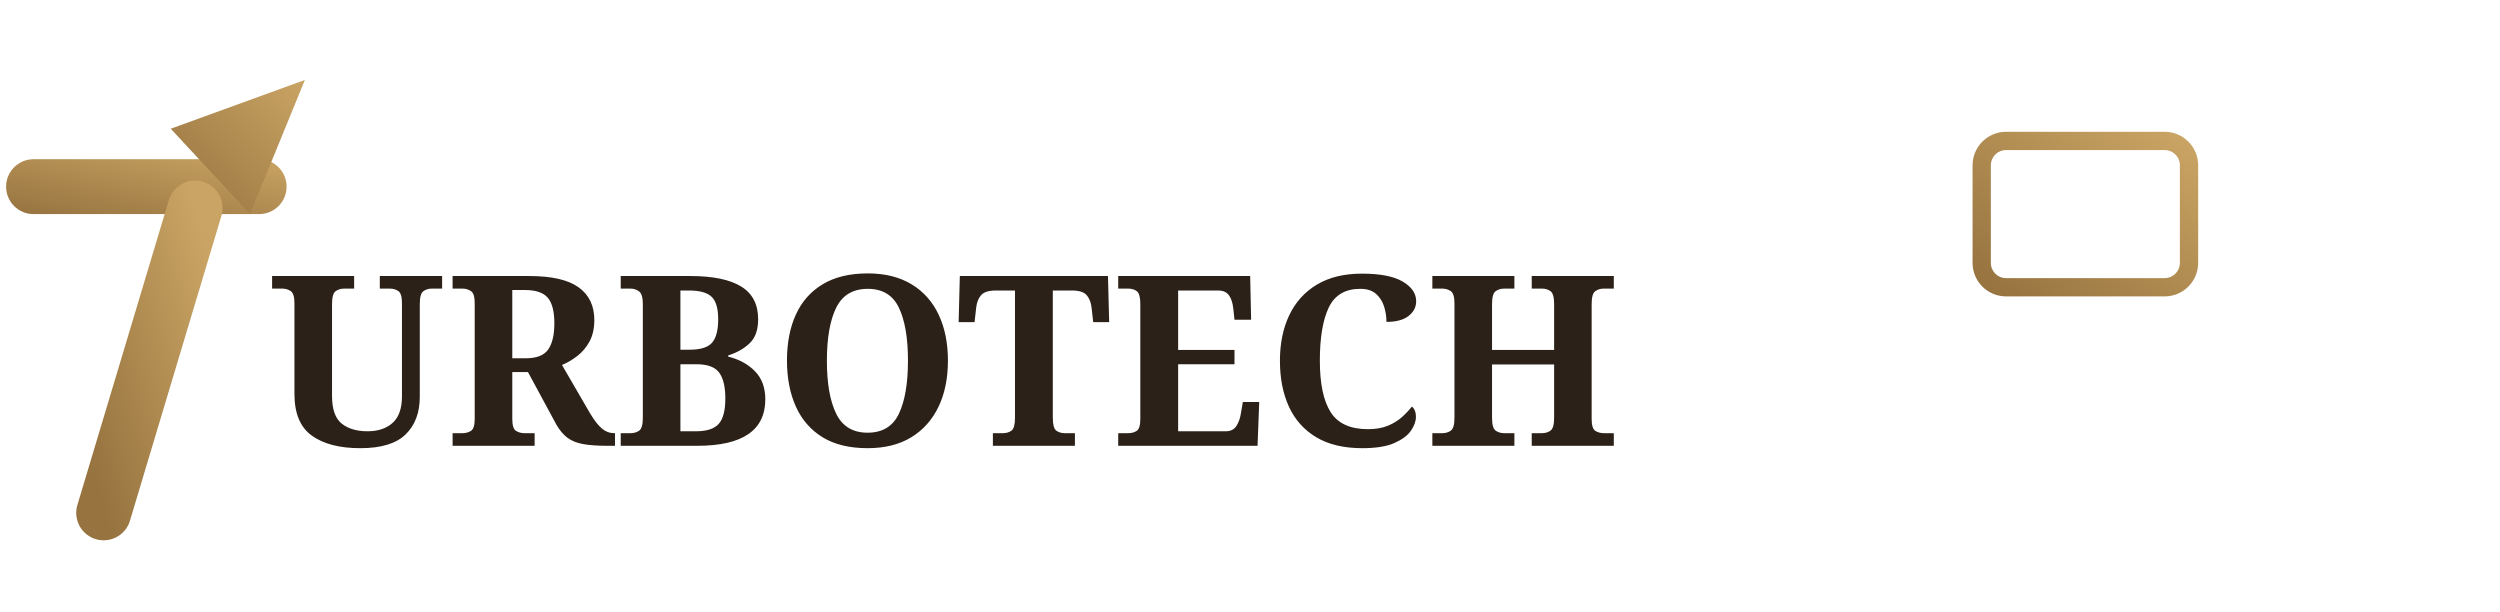
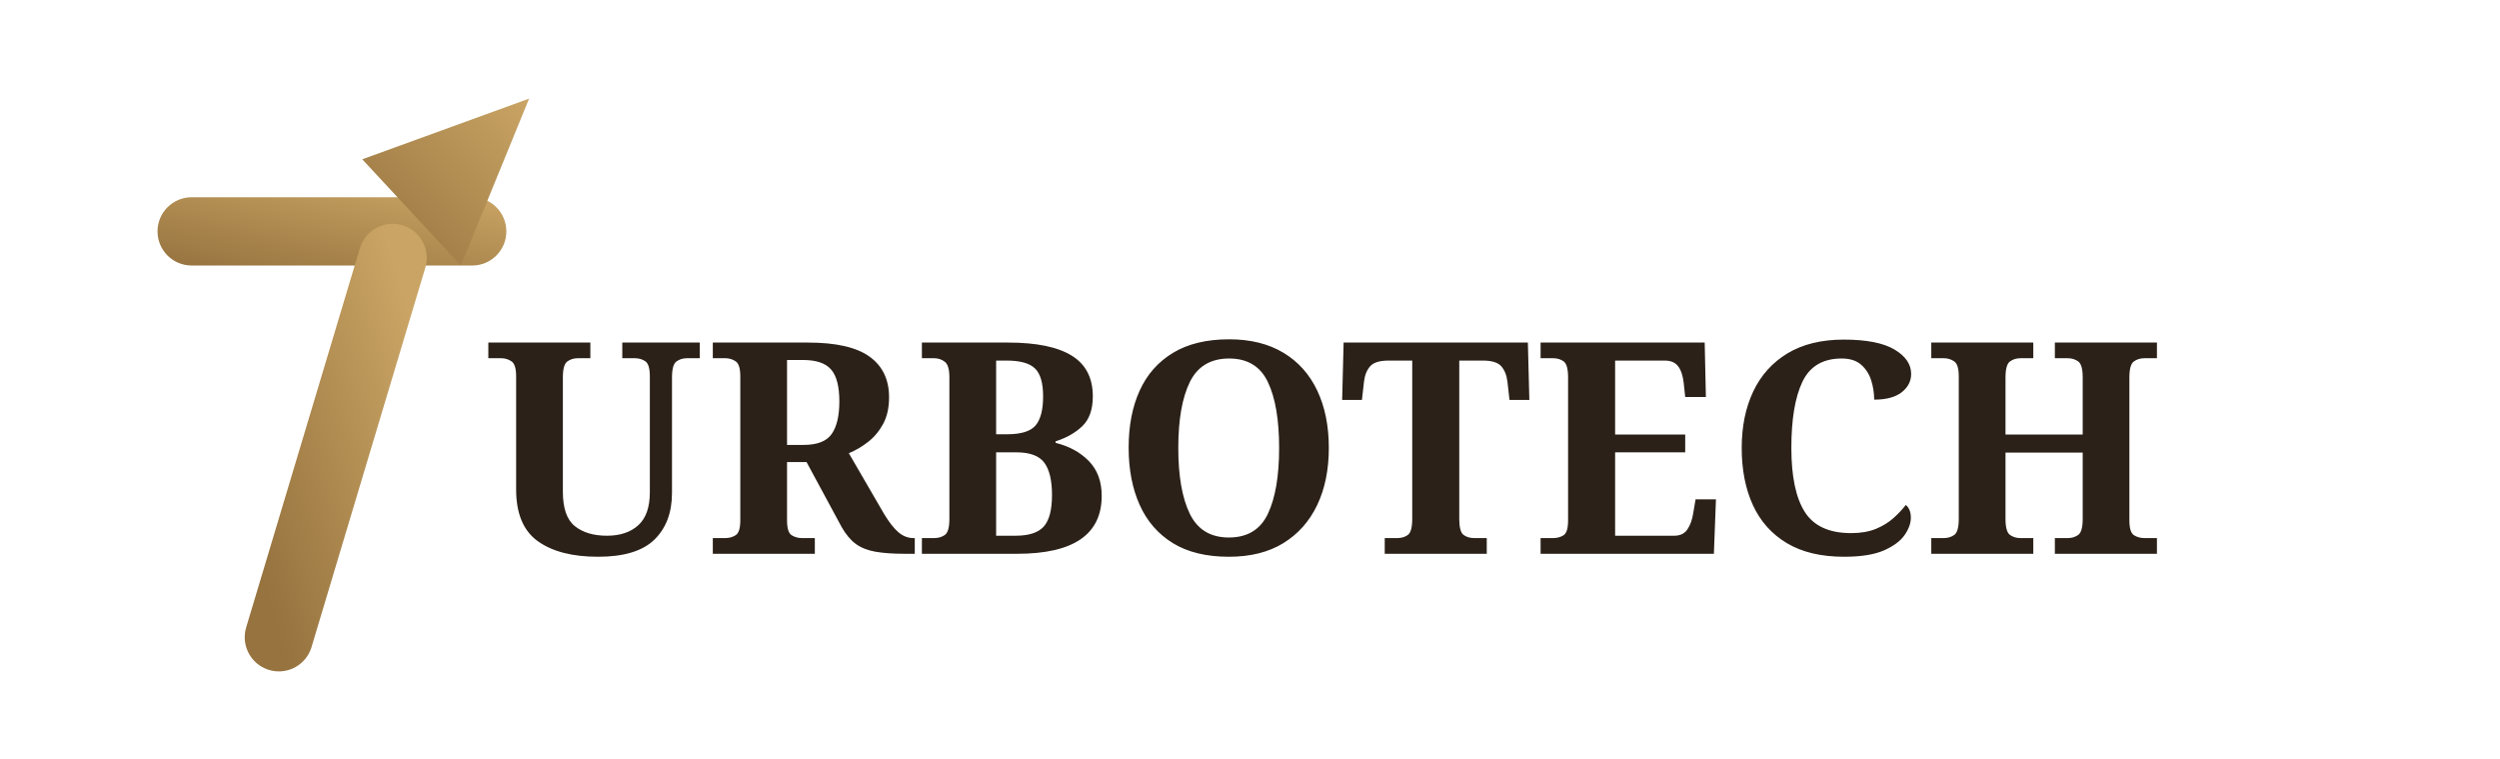
- <svg xmlns="http://www.w3.org/2000/svg" width="360" height="88" viewBox="0 0 820 200" role="img" aria-label="Turbotech">
+ <svg xmlns="http://www.w3.org/2000/svg" width="290" height="88" viewBox="0 0 580 200" role="img" aria-label="Turbotech">
  <defs>
    <linearGradient id="gL1" x1="0%" y1="100%" x2="100%" y2="0%">
      <stop offset="0%" stop-color="#96733f" />
      <stop offset="100%" stop-color="#c9a464" />
    </linearGradient>
  </defs>
  <rect x="2" y="52" width="92" height="18" rx="9" fill="url(#gL1)" />
  <path d="M 34 168 L 64 68" stroke="url(#gL1)" stroke-width="18" stroke-linecap="round" fill="none" />
  <polygon points="56,42 100,26 82,70" fill="url(#gL1)" />
-   <text x="88" y="146" font-family="'Cormorant Garamond', Georgia, serif" font-weight="700" font-size="78" fill="#2b2118">URBOTECH</text>
-   <g transform="translate(650, 46)" fill="none" stroke="url(#gL1)" stroke-width="6" stroke-linejoin="round">
-     <rect x="0" y="0" width="68" height="48" rx="8" />
-     <line x1="34" y1="48" x2="34" y2="62" />
-     <line x1="16" y1="70" x2="52" y2="70" stroke-linecap="round" />
-   </g>
+   <text x="88" y="146" font-family="'Playfair Display', Georgia, serif" font-weight="700" font-size="78" fill="#2b2118">URBOTECH</text>
</svg>
